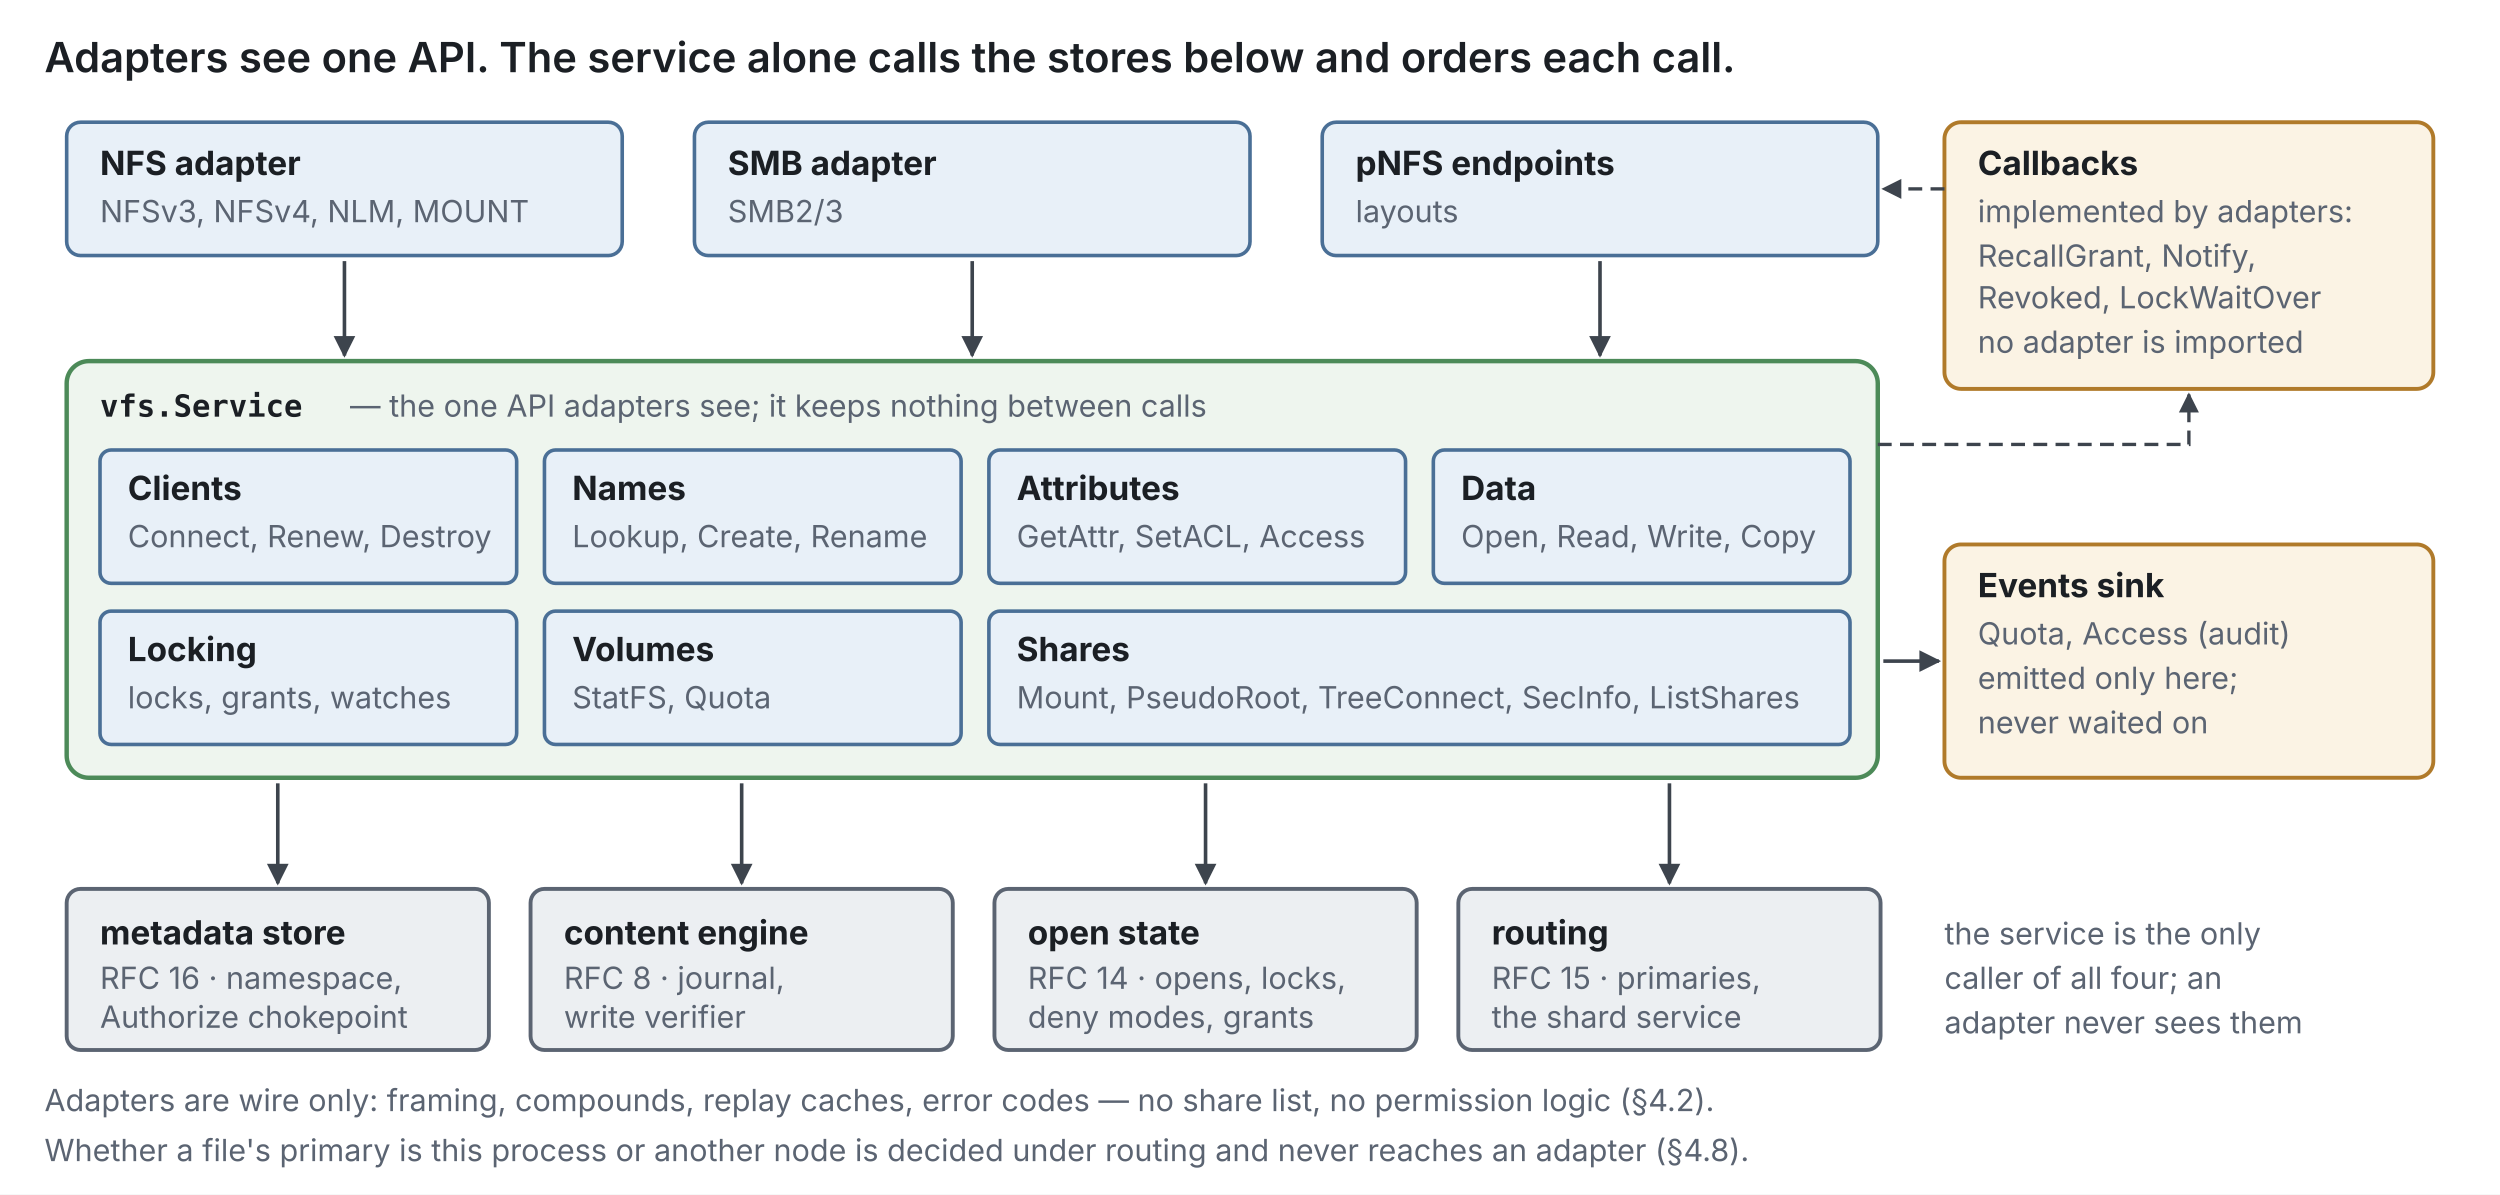
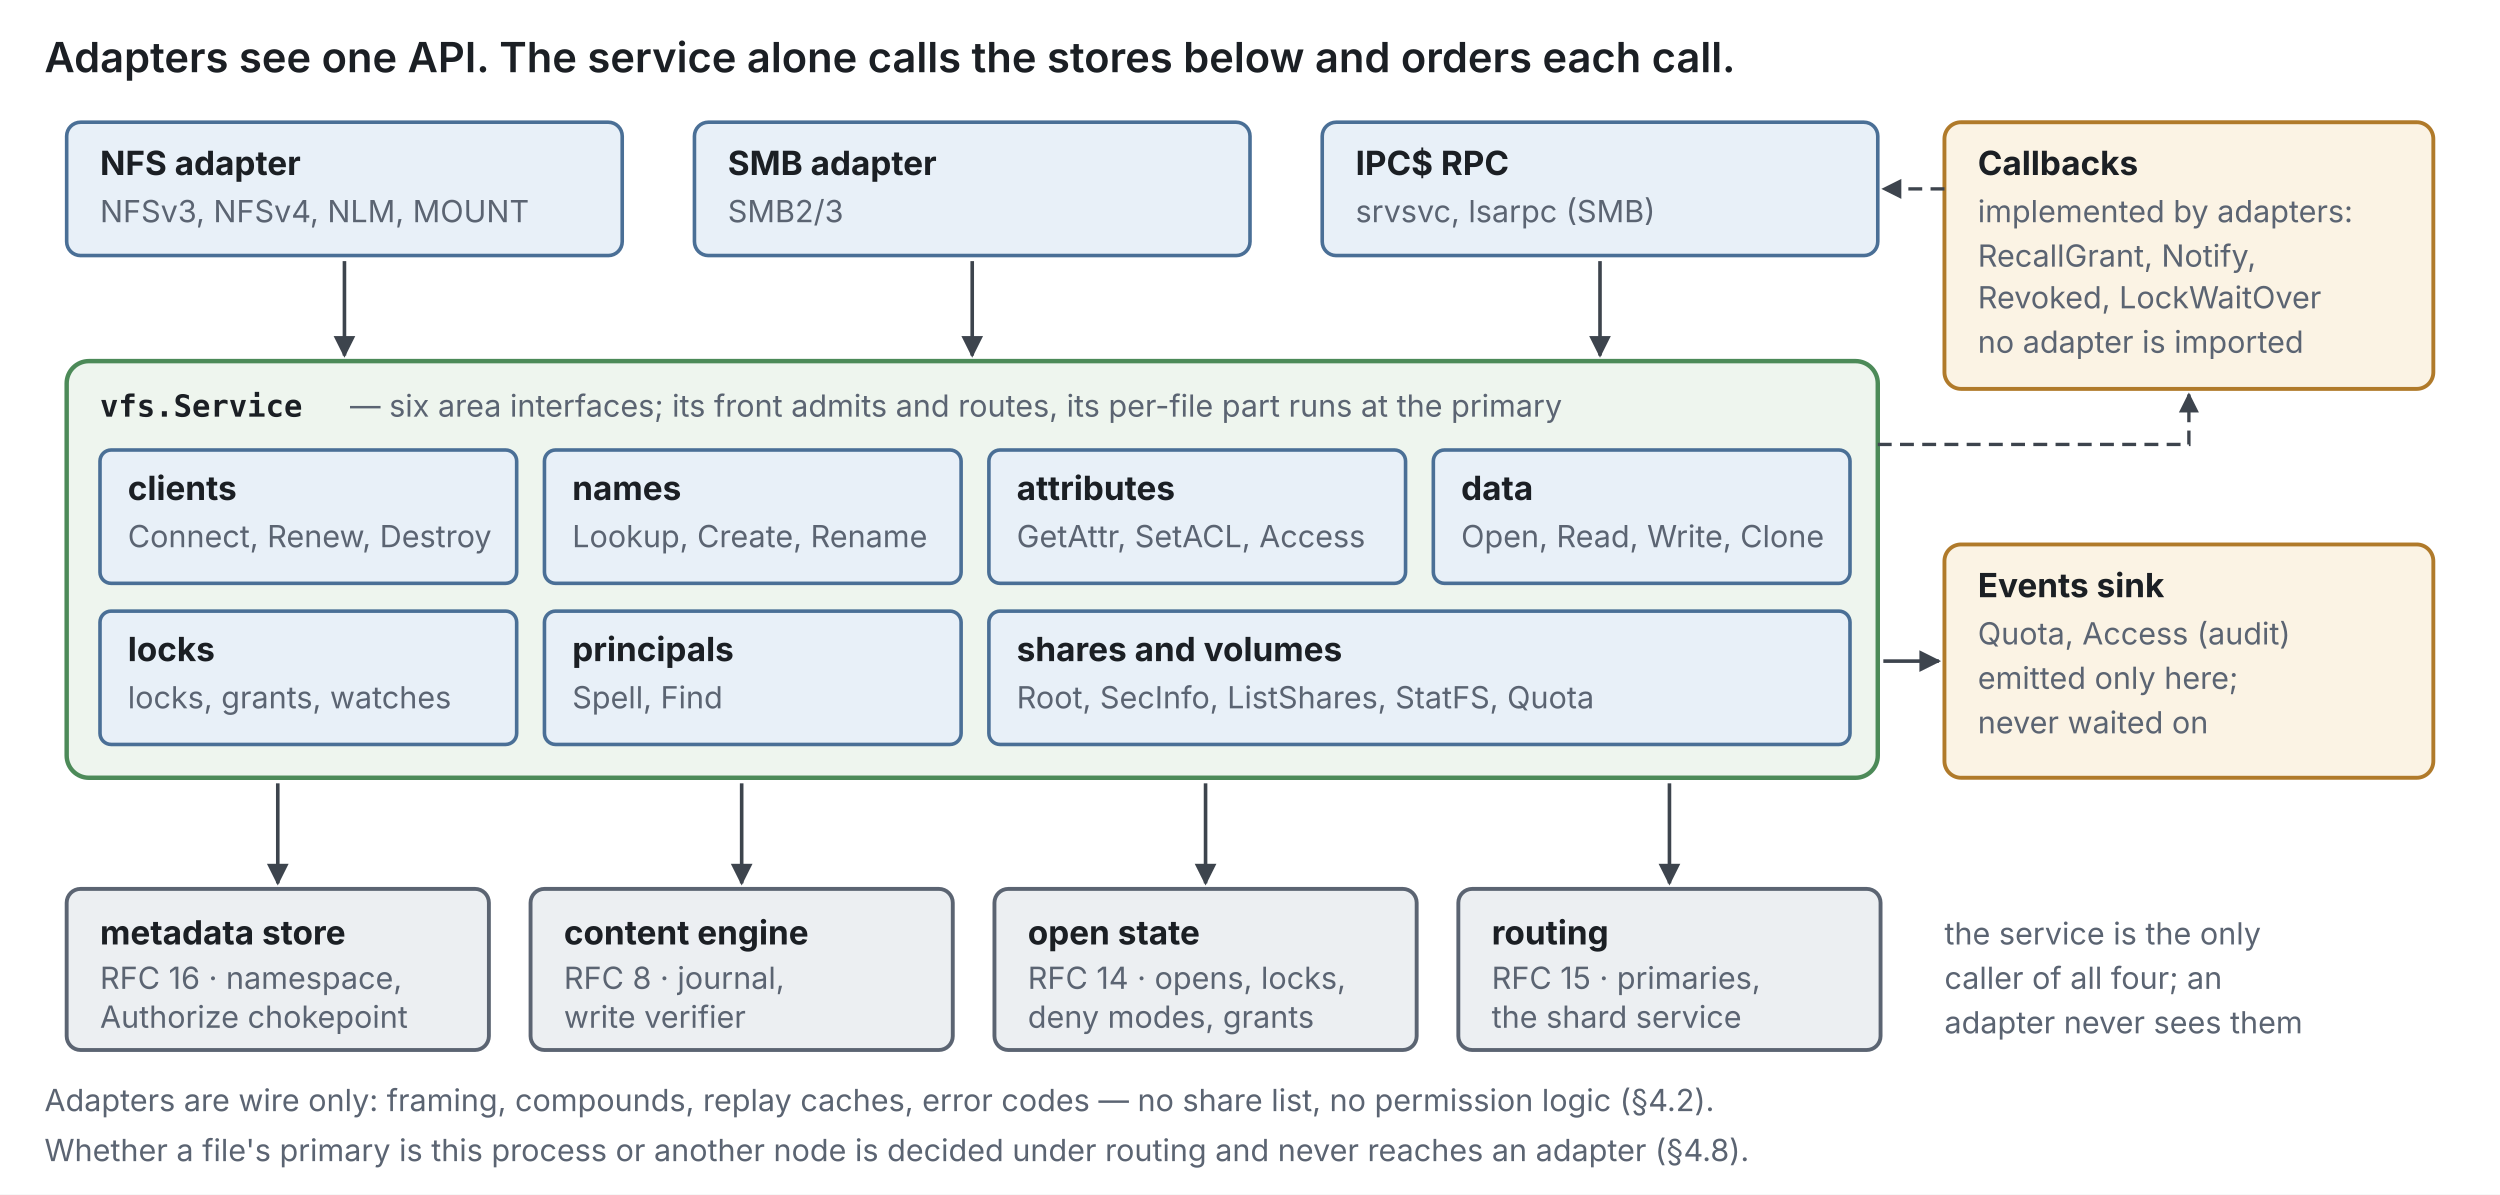
<svg xmlns="http://www.w3.org/2000/svg" viewBox="0 0 900 430" width="900" height="430" font-family="system-ui,-apple-system,Segoe UI,sans-serif">
  <defs>
    <marker id="a" viewBox="0 0 10 10" refX="9" refY="5" markerWidth="6" markerHeight="6" orient="auto-start-reverse">
      <path d="M0,0 L10,5 L0,10 z" fill="#3d444d" />
    </marker>
    <marker id="r" viewBox="0 0 10 10" refX="9" refY="5" markerWidth="6" markerHeight="6" orient="auto-start-reverse">
      <path d="M0,0 L10,5 L0,10 z" fill="#b04a4a" />
    </marker>
    <marker id="g" viewBox="0 0 10 10" refX="9" refY="5" markerWidth="6" markerHeight="6" orient="auto-start-reverse">
      <path d="M0,0 L10,5 L0,10 z" fill="#4c8a58" />
    </marker>
    <style>
      .t{font-size:15px;font-weight:600;fill:#1b1f24}.h{font-size:12px;font-weight:700;fill:#1b1f24}
      .s{font-size:11px;fill:#5b6472}.e{font-size:11px;fill:#b04a4a}.ok{font-size:11px;font-weight:600;fill:#4c8a58}
      .no{font-size:12px;font-weight:700;fill:#b04a4a}
      .m{font-family:ui-monospace,SFMono-Regular,Menlo,monospace;font-size:11px;font-weight:600;fill:#1b1f24}
      .pr{fill:#e8f0f8;stroke:#4a6f96;stroke-width:1.3}
      .sv{fill:#eef5ee;stroke:#4c8a58;stroke-width:1.6}
      .st{fill:#eceff2;stroke:#5b6472;stroke-width:1.4}
      .dr{fill:#fbf3e4;stroke:#b07a2a;stroke-width:1.4}
      .bad{fill:#f8eaea;stroke:#b04a4a;stroke-width:1.3}
      .ln{stroke:#3d444d;stroke-width:1.3;fill:none;marker-end:url(#a)}
      .gl{stroke:#4c8a58;stroke-width:1.8;fill:none;marker-end:url(#g)}
      .ex{stroke:#b04a4a;stroke-width:1.1;fill:none;marker-end:url(#r)}
      .cb{stroke:#3d444d;stroke-width:1.2;fill:none;stroke-dasharray:5 3;marker-end:url(#a)}
      .life{stroke:#9aa3ad;stroke-width:1;stroke-dasharray:3 3}
      .zone{fill:none;stroke:#9aa3ad;stroke-width:1;stroke-dasharray:4 3}
    </style>
  </defs>
  <rect width="900" height="430" fill="#ffffff" />
  <text x="16" y="26" class="t">Adapters see one API. The service alone calls the stores below and orders each call.</text>
  <rect x="24" y="44" width="200" height="48" rx="5" class="pr" />
  <text x="36" y="63" class="h">NFS adapter</text>
  <text x="36" y="80" class="s">NFSv3, NFSv4, NLM, MOUNT</text>
  <rect x="250" y="44" width="200" height="48" rx="5" class="pr" />
  <text x="262" y="63" class="h">SMB adapter</text>
  <text x="262" y="80" class="s">SMB2/3</text>
  <rect x="476" y="44" width="200" height="48" rx="5" class="pr" />
-   <text x="488" y="63" class="h">pNFS endpoints</text>
-   <text x="488" y="80" class="s">layouts</text>
+   <text x="488" y="63" class="h">IPC$ RPC</text>
+   <text x="488" y="80" class="s">srvsvc, lsarpc (SMB)</text>
  <path d="M124,94 L124,128" class="ln" />
  <path d="M350,94 L350,128" class="ln" />
  <path d="M576,94 L576,128" class="ln" />
  <rect x="24" y="130" width="652" height="150" rx="8" class="sv" />
  <text x="36" y="150" class="m">vfs.Service</text>
-   <text x="126" y="150" class="s">— the one API adapters see; it keeps nothing between calls</text>
+   <text x="126" y="150" class="s">— six area interfaces; its front admits and routes, its per-file part runs at the primary</text>
  <rect x="36" y="162" width="150" height="48" rx="4" class="pr" />
-   <text x="46" y="180" class="h">Clients</text>
+   <text x="46" y="180" class="h">clients</text>
  <text x="46" y="197" class="s">Connect, Renew, Destroy</text>
  <rect x="196" y="162" width="150" height="48" rx="4" class="pr" />
-   <text x="206" y="180" class="h">Names</text>
+   <text x="206" y="180" class="h">names</text>
  <text x="206" y="197" class="s">Lookup, Create, Rename</text>
  <rect x="356" y="162" width="150" height="48" rx="4" class="pr" />
-   <text x="366" y="180" class="h">Attributes</text>
+   <text x="366" y="180" class="h">attributes</text>
  <text x="366" y="197" class="s">GetAttr, SetACL, Access</text>
  <rect x="516" y="162" width="150" height="48" rx="4" class="pr" />
-   <text x="526" y="180" class="h">Data</text>
-   <text x="526" y="197" class="s">Open, Read, Write, Copy</text>
+   <text x="526" y="180" class="h">data</text>
+   <text x="526" y="197" class="s">Open, Read, Write, Clone</text>
  <rect x="36" y="220" width="150" height="48" rx="4" class="pr" />
-   <text x="46" y="238" class="h">Locking</text>
+   <text x="46" y="238" class="h">locks</text>
  <text x="46" y="255" class="s">locks, grants, watches</text>
  <rect x="196" y="220" width="150" height="48" rx="4" class="pr" />
-   <text x="206" y="238" class="h">Volumes</text>
-   <text x="206" y="255" class="s">StatFS, Quota</text>
+   <text x="206" y="238" class="h">principals</text>
+   <text x="206" y="255" class="s">Spell, Find</text>
  <rect x="356" y="220" width="310" height="48" rx="4" class="pr" />
-   <text x="366" y="238" class="h">Shares</text>
-   <text x="366" y="255" class="s">Mount, PseudoRoot, TreeConnect, SecInfo, ListShares</text>
+   <text x="366" y="238" class="h">shares and volumes</text>
+   <text x="366" y="255" class="s">Root, SecInfo, ListShares, StatFS, Quota</text>
  <rect x="700" y="44" width="176" height="96" rx="6" class="dr" />
  <text x="712" y="63" class="h">Callbacks</text>
  <text x="712" y="80" class="s">implemented by adapters:</text>
  <text x="712" y="96" class="s">RecallGrant, Notify,</text>
  <text x="712" y="111" class="s">Revoked, LockWaitOver</text>
  <text x="712" y="127" class="s">no adapter is imported</text>
  <path d="M676,160 L788,160 L788,142" class="cb" />
  <path d="M700,68 L678,68" class="cb" />
  <rect x="700" y="196" width="176" height="84" rx="6" class="dr" />
  <text x="712" y="215" class="h">Events sink</text>
  <text x="712" y="232" class="s">Quota, Access (audit)</text>
  <text x="712" y="248" class="s">emitted only here;</text>
  <text x="712" y="264" class="s">never waited on</text>
  <path d="M678,238 L698,238" class="ln" />
  <path d="M100,282 L100,318" class="ln" />
  <path d="M267,282 L267,318" class="ln" />
  <path d="M434,282 L434,318" class="ln" />
  <path d="M601,282 L601,318" class="ln" />
  <rect x="24" y="320" width="152" height="58" rx="5" class="st" />
  <text x="36" y="340" class="h">metadata store</text>
  <text x="36" y="356" class="s">RFC 16 · namespace,</text>
  <text x="36" y="370" class="s">Authorize chokepoint</text>
  <rect x="191" y="320" width="152" height="58" rx="5" class="st" />
  <text x="203" y="340" class="h">content engine</text>
  <text x="203" y="356" class="s">RFC 8 · journal,</text>
  <text x="203" y="370" class="s">write verifier</text>
  <rect x="358" y="320" width="152" height="58" rx="5" class="st" />
  <text x="370" y="340" class="h">open state</text>
  <text x="370" y="356" class="s">RFC 14 · opens, locks,</text>
  <text x="370" y="370" class="s">deny modes, grants</text>
  <rect x="525" y="320" width="152" height="58" rx="5" class="st" />
  <text x="537" y="340" class="h">routing</text>
  <text x="537" y="356" class="s">RFC 15 · primaries,</text>
  <text x="537" y="370" class="s">the shard service</text>
  <text x="700" y="340" class="s">the service is the only</text>
  <text x="700" y="356" class="s">caller of all four; an</text>
  <text x="700" y="372" class="s">adapter never sees them</text>
  <text x="16" y="400" class="s">Adapters are wire only: framing, compounds, replay caches, error codes — no share list, no permission logic (§4.2).</text>
  <text x="16" y="418" class="s">Whether a file's primary is this process or another node is decided under routing and never reaches an adapter (§4.8).</text>
</svg>
